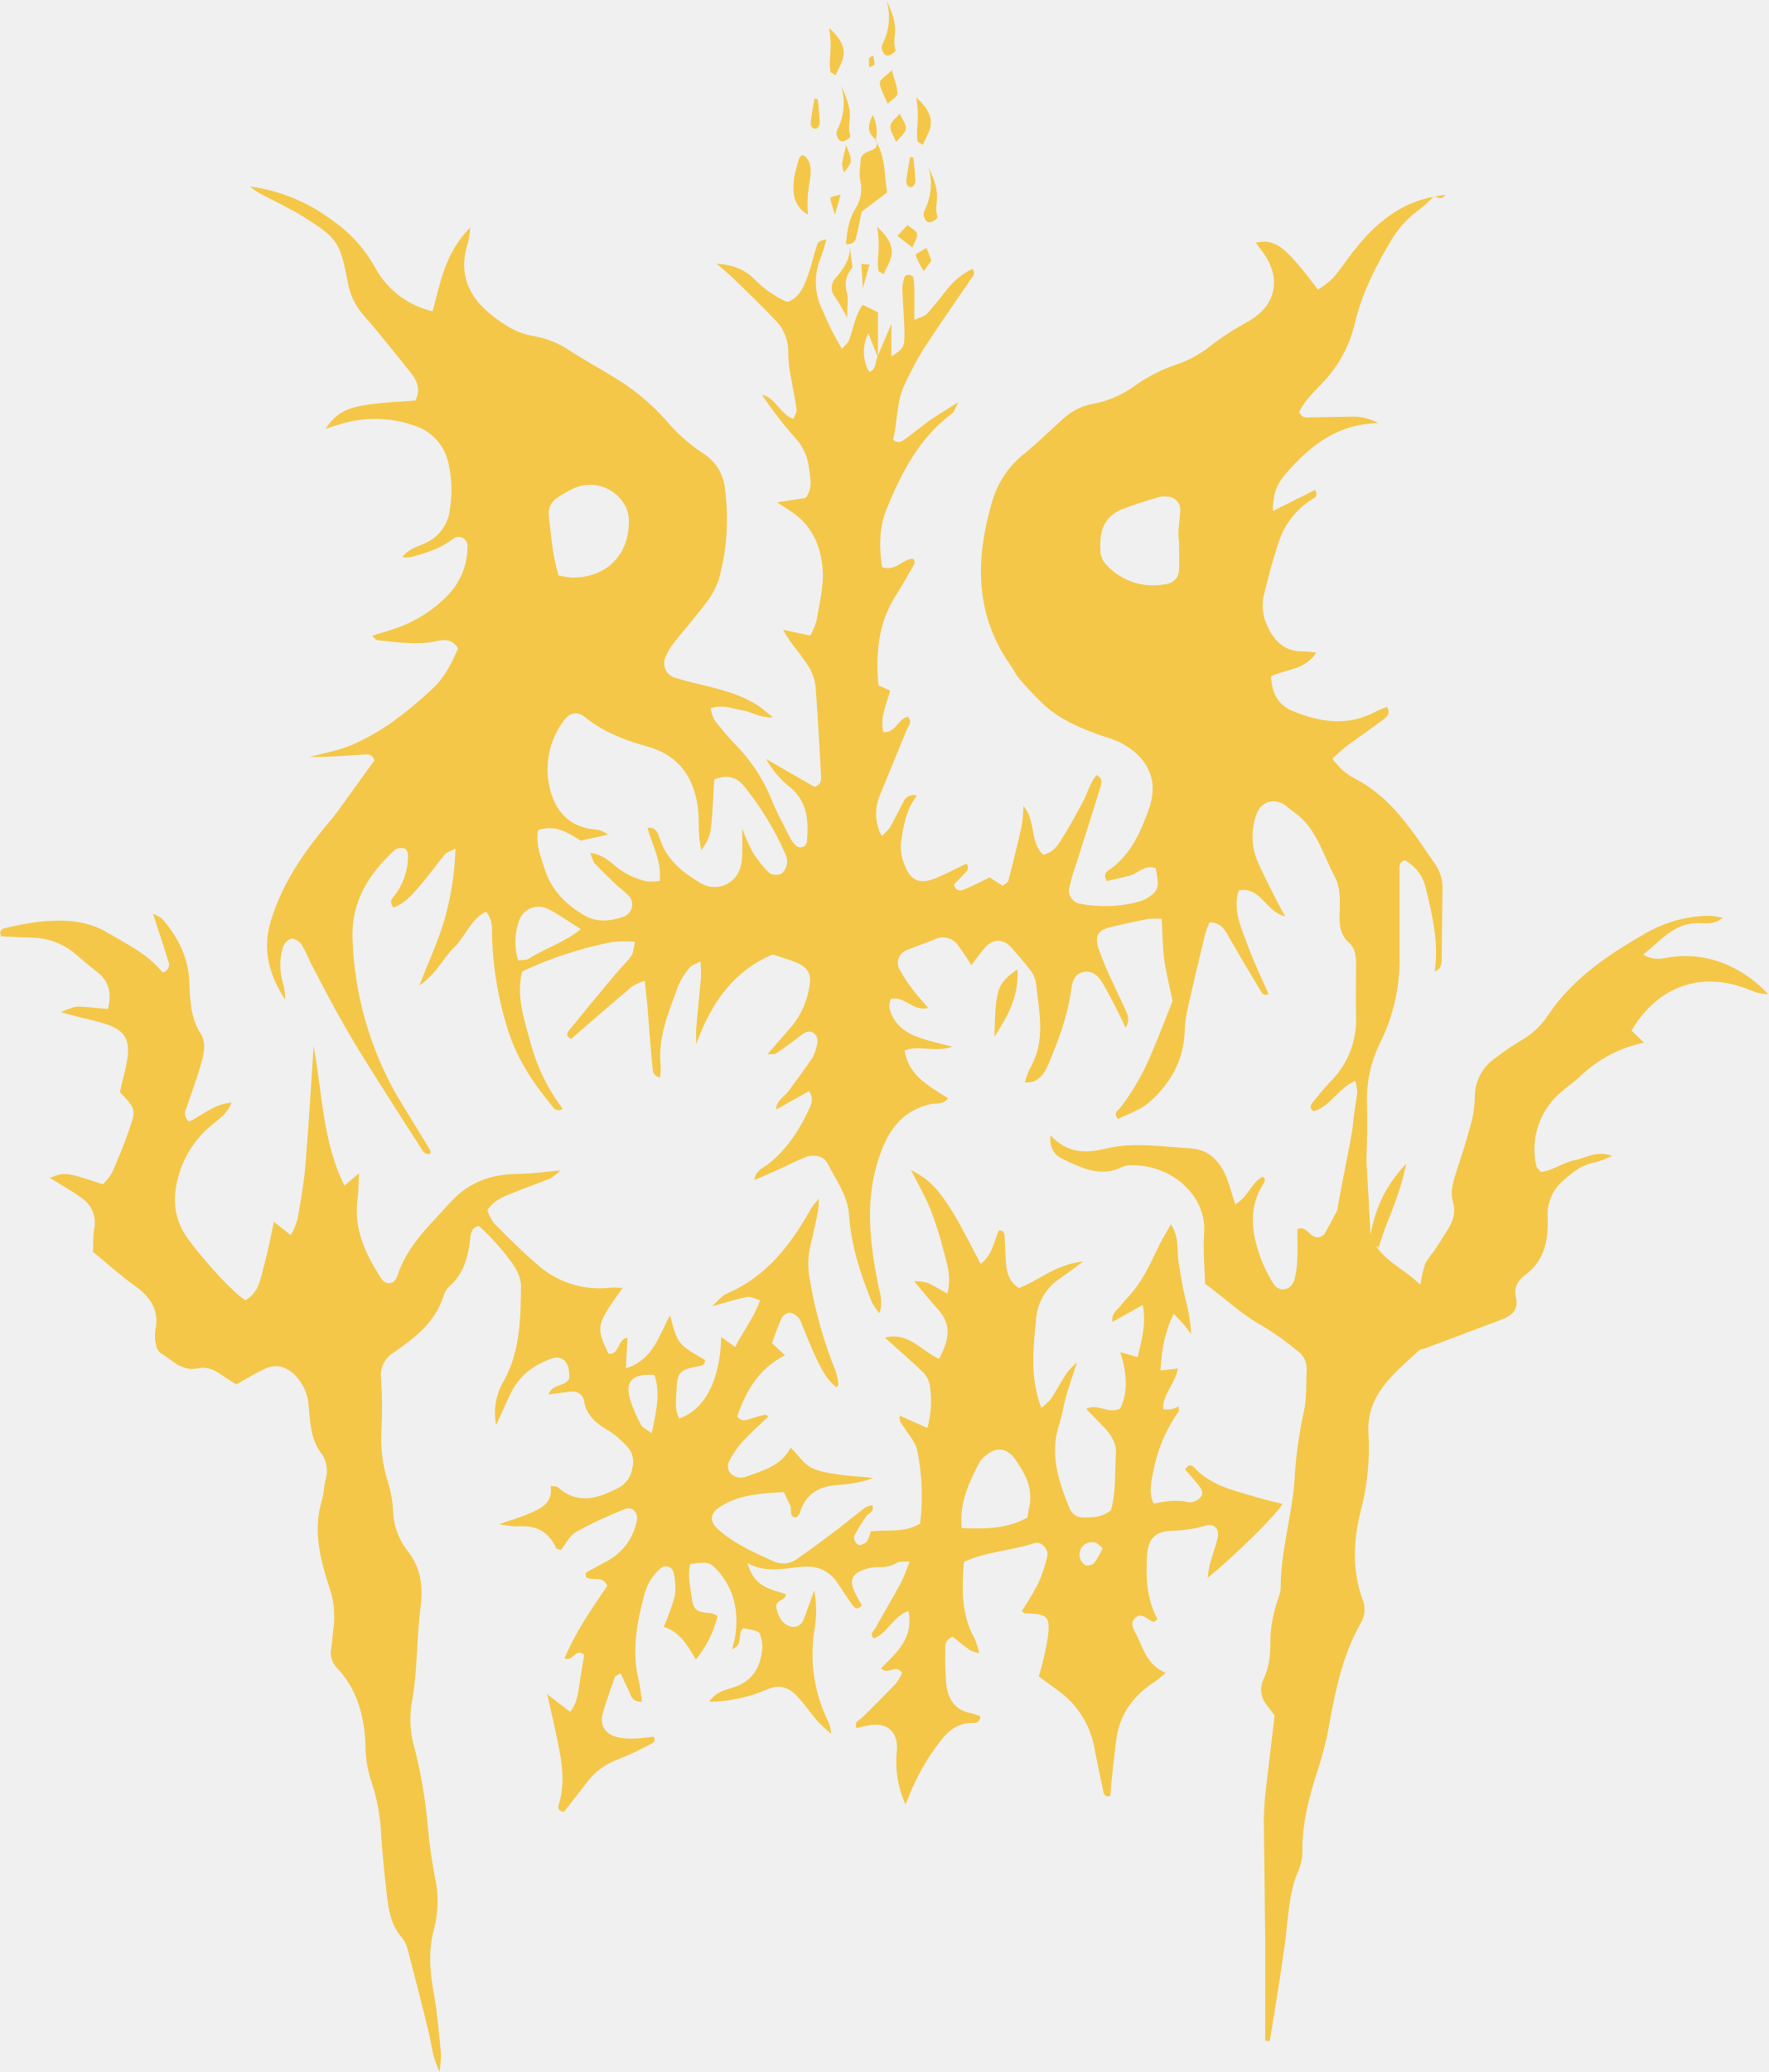
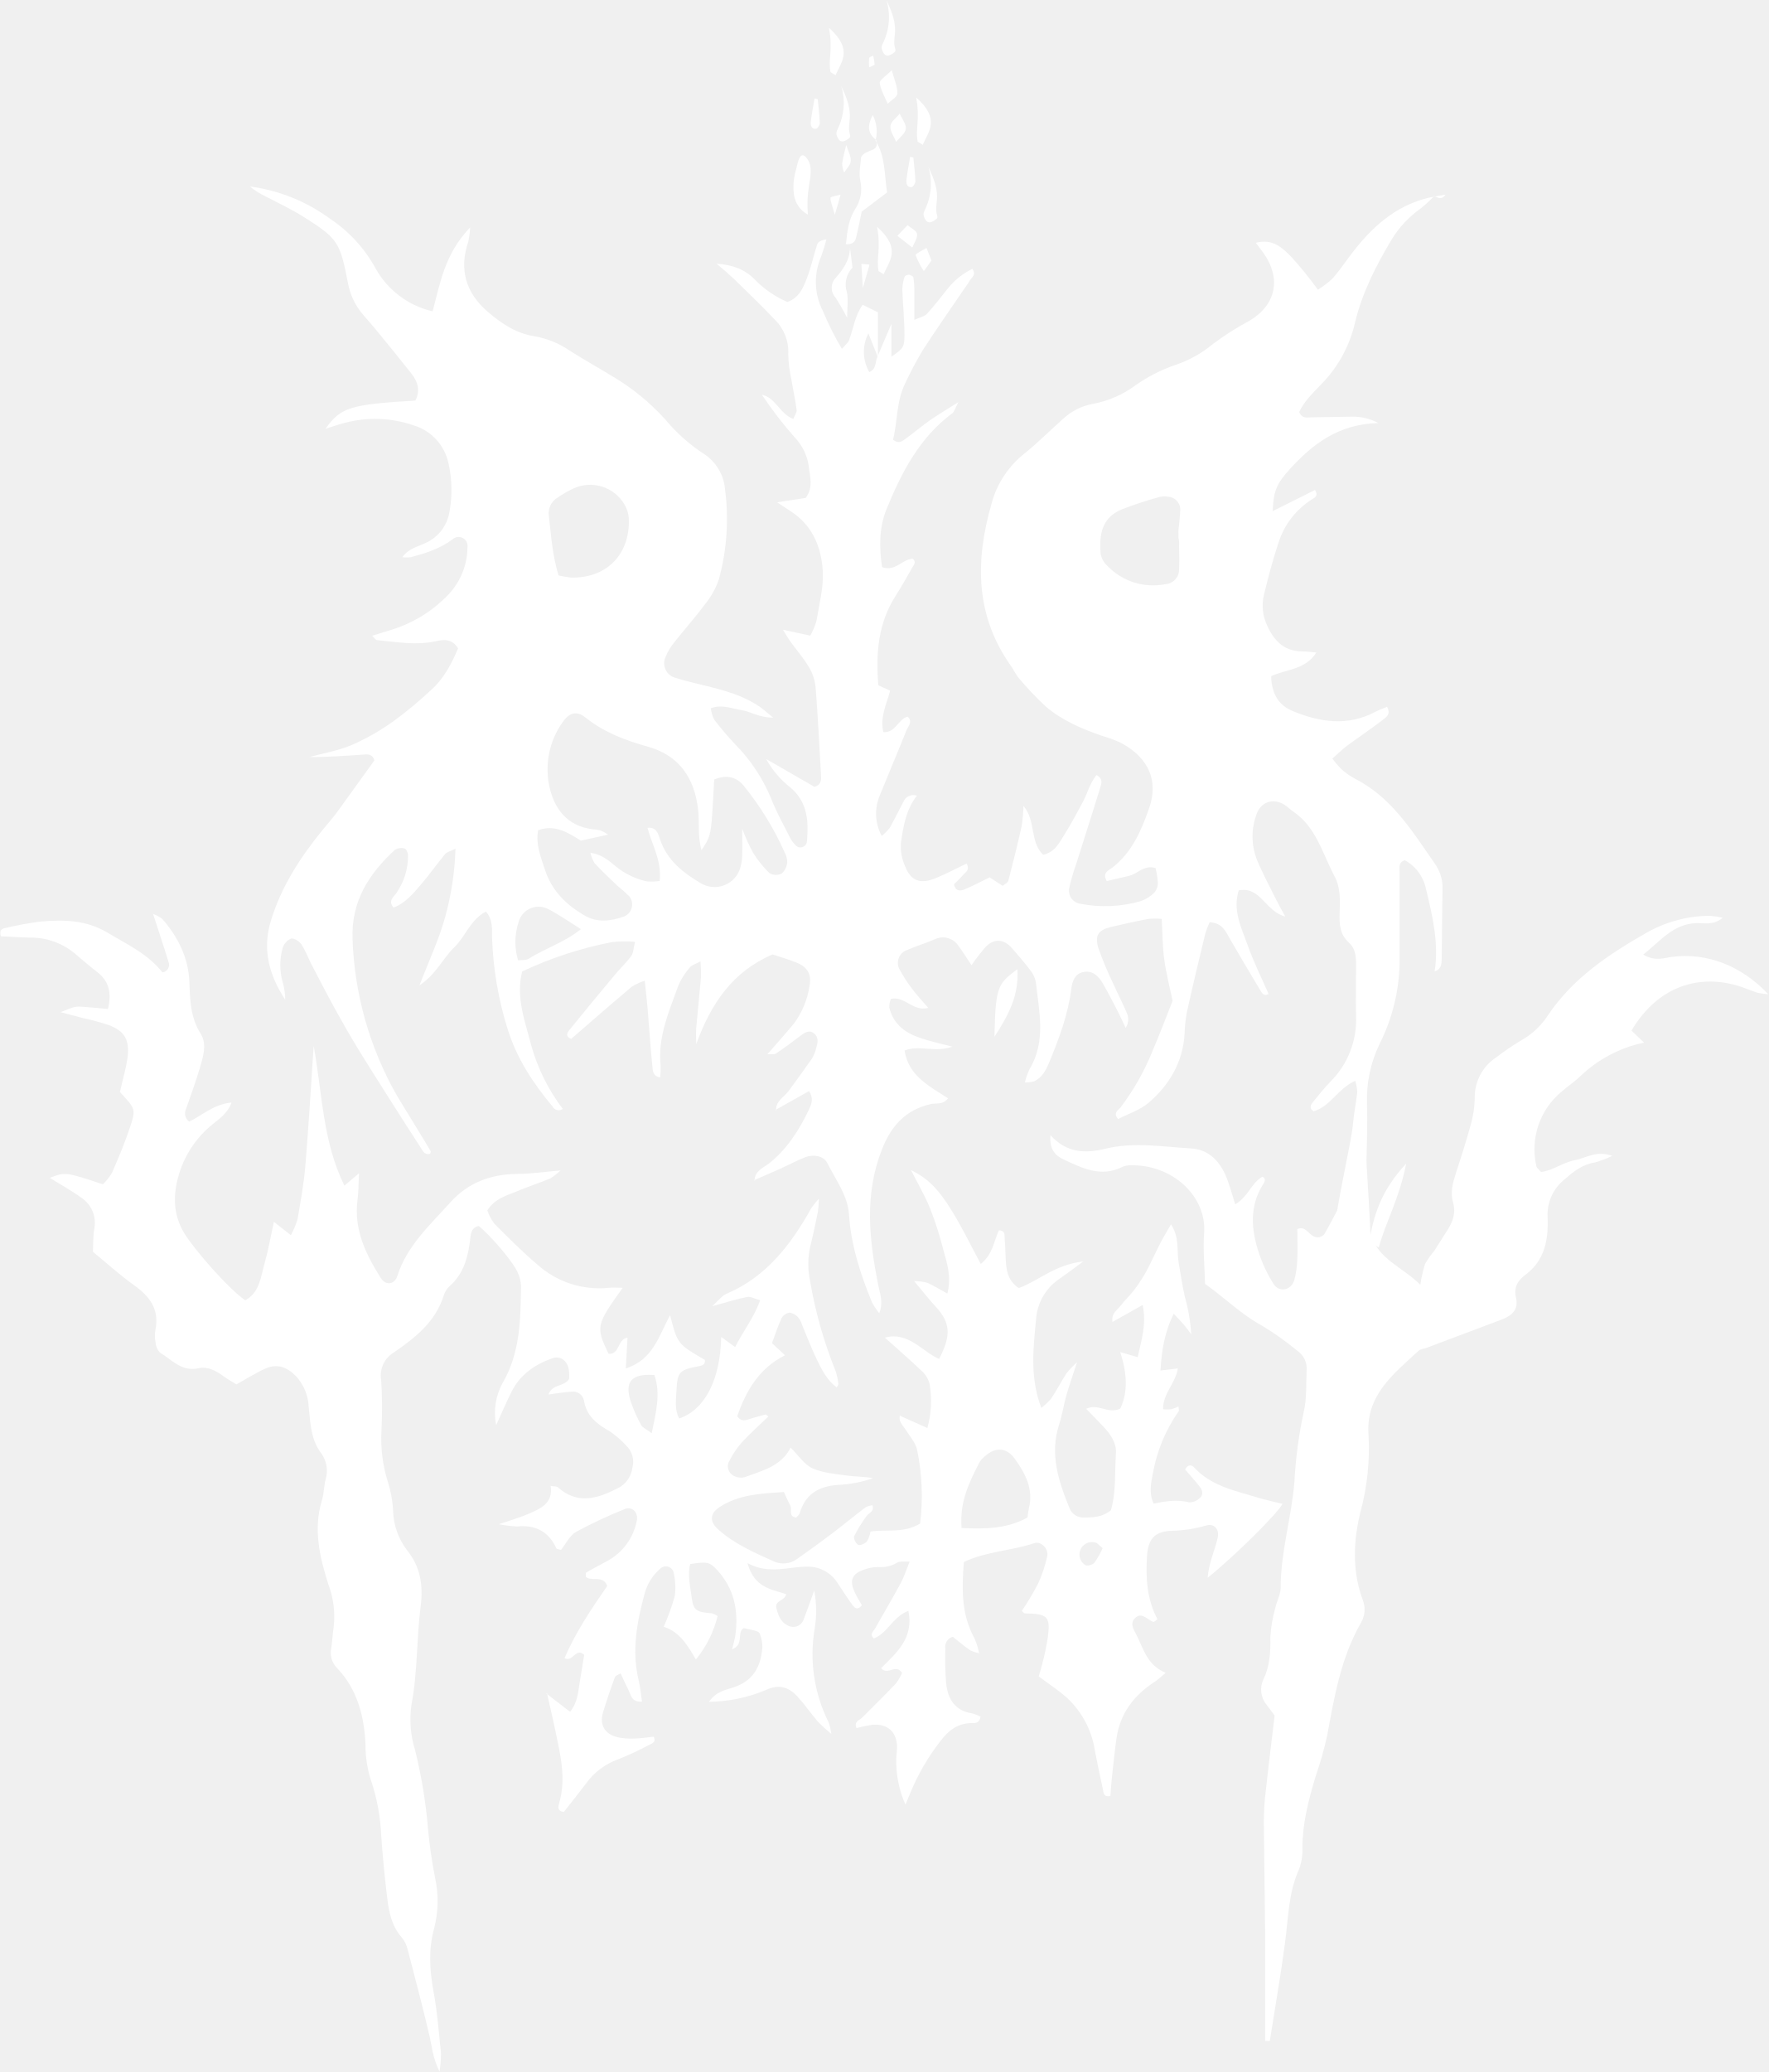
<svg xmlns="http://www.w3.org/2000/svg" id="Layer_1" data-name="Layer 1" viewBox="0 0 406.87 476.6">
  <defs>
-     <style>.cls-1{fill:#f4c748;}</style>
+     <style>.cls-1{fill:#ffffff;}</style>
  </defs>
  <path class="cls-1" d="M424.29,396.07c1-6.49-.49-12.74-2-18.95a9.72,9.72,0,0,0-4.88-6.62c-1.54.58-1.19,1.73-1.19,2.68,0,7,0,14,0,21.05a43.09,43.09,0,0,1-4.58,18.49,29.11,29.11,0,0,0-2.92,13.76c.12,4.33,0,8.67-.12,13,0,1.82,1.06,16.28.89,18.25-2.47-.16-8-1.78-8-3.34,0-3.49,3.76-19.68,4-23.16.2-2.47.72-4.9,1-7.37a10.79,10.79,0,0,0-.47-2.61c-4,1.76-5.74,5.94-9.58,7-1.13-.69-.66-1.47-.18-2.07,1.29-1.61,2.59-3.21,4-4.69a20.11,20.11,0,0,0,5.95-15.12c-.1-3.91,0-7.84,0-11.76,0-1.91-.14-3.81-1.64-5.14-2.12-1.89-2.23-4.31-2.15-6.81.09-2.9.27-5.78-1.17-8.47-2.78-5.22-4.2-11.3-9.52-14.89-.69-.46-1.26-1.08-1.95-1.52-2.6-1.66-5.52-.73-6.49,2.2a14.64,14.64,0,0,0,.07,10.33c1.33,3.23,3,6.31,4.56,9.45.52,1.05,1.1,2.06,2,3.69-4.58-1.12-5.66-7-10.71-6-1.45,4.65.64,8.63,2.06,12.62,1.35,3.82,3.18,7.47,4.81,11.21-1.19.64-1.58-.34-1.92-.89-2.36-3.87-4.65-7.78-6.92-11.7-1-1.75-1.77-3.78-4.72-3.92a18.19,18.19,0,0,0-1,2.59c-1.45,6-2.89,12-4.23,18.05a30.86,30.86,0,0,0-.53,4.91c-.36,6.59-3.48,11.85-8.31,16-2,1.69-4.66,2.51-7,3.72-1.23-1.46.05-2,.57-2.67a55.5,55.5,0,0,0,7.31-12.89c1.65-3.77,3.07-7.64,4.66-11.62-.62-3-1.46-6.22-1.91-9.47-.41-3-.4-6.09-.59-9.38a17.63,17.63,0,0,0-3.11,0c-2.83.54-5.65,1.17-8.46,1.83-3,.71-3.9,1.9-3,4.9a82,82,0,0,0,3.58,8.51c1,2.26,2.17,4.44,3.1,6.73a3.56,3.56,0,0,1-.41,3.08c-.6-1.26-1.16-2.53-1.8-3.76-1.13-2.2-2.26-4.41-3.5-6.54-1-1.69-2.42-3-4.53-2.51-1.86.43-2.45,2.09-2.66,3.79-.76,6-2.85,11.6-5.17,17.13-.73,1.76-1.62,3.38-3.43,4.21a8.22,8.22,0,0,1-2.1.25,17.37,17.37,0,0,1,1.1-3.11c3.84-6.4,2.17-13.2,1.44-19.91a6,6,0,0,0-1.27-2.78c-1.36-1.8-2.84-3.51-4.33-5.2-1.8-2-4-2.16-5.92-.23a46.58,46.58,0,0,0-3.29,4.25c-1.08-1.59-2-3.09-3-4.44a4.27,4.27,0,0,0-5.47-1.5c-2.09.89-4.27,1.54-6.35,2.45a3.12,3.12,0,0,0-1.66,4.6,32.84,32.84,0,0,0,3.05,4.64c1,1.3,2.09,2.47,3.48,4.08-3.58.91-5.34-2.78-8.6-2.08a4.86,4.86,0,0,0-.37,2c.91,3.81,3.68,5.85,7.16,7,2.11.73,4.3,1.2,7.36,2-4.09,1.43-7.56-.47-11,.88.88,5.82,5.64,8.15,10,11-1.27,1.63-2.85,1-4.11,1.35-5.7,1.37-8.95,4.93-11.11,10.42-4.07,10.37-2.93,20.66-.87,31.08.4,2,1.25,4,.27,6.58a16.08,16.08,0,0,1-1.66-2.45c-2.67-6.51-4.84-13.14-5.31-20.25-.3-4.47-3.08-8-5-11.87-.8-1.58-3.09-2.07-5-1.34s-3.74,1.73-5.62,2.58c-2.06.93-4.15,1.82-6.22,2.73l.11.15c0-2.27,2-3,3.33-4,4.13-3.31,6.87-7.56,9.1-12.23.62-1.29,1.27-2.62.1-4.42l-7.7,4.33.13.16c-.14-2.21,1.81-3.07,2.88-4.51,1.83-2.48,3.65-5,5.4-7.51a8.45,8.45,0,0,0,.92-2.28c.37-1.2.68-2.5-.45-3.44s-2.23-.19-3.25.6c-1.79,1.39-3.63,2.73-5.51,4-.4.27-1.09.12-2,.18,2.14-2.46,4.05-4.59,5.89-6.78a19.16,19.16,0,0,0,3.81-9c.51-2.66-.45-4.28-3.05-5.33-1.72-.69-3.51-1.2-5.44-1.85-9.21,3.89-14.21,11.37-17.58,20.62,0-1.24-.09-2.48,0-3.71.33-3.91.77-7.81,1.1-11.72a33.08,33.08,0,0,0-.12-3.59c-1.17.63-2,.82-2.41,1.34a16,16,0,0,0-2.66,4.15c-2.15,6-4.83,11.92-4.09,18.57a17.45,17.45,0,0,1-.12,2.62c-1.76-.27-1.7-1.68-1.8-2.66-.45-4.52-.74-9.06-1.12-13.58-.16-1.82-.38-3.62-.63-6a14.1,14.1,0,0,0-3,1.39c-4.71,4-9.35,8-13.93,12-1.41-.58-.88-1.44-.44-2q5.26-6.5,10.63-12.9c1.19-1.43,2.58-2.7,3.65-4.2.52-.73.51-1.83.86-3.23a28.08,28.08,0,0,0-5.24.05,87.3,87.3,0,0,0-20.73,6.77c-1.5,5.93.64,11.37,2.06,16.9a43.59,43.59,0,0,0,7.29,14.71,1.6,1.6,0,0,1-2.36-.55c-4.51-5.41-8.28-11.1-10.41-18.06a79.28,79.28,0,0,1-3.5-20.65c-.07-1.95.31-4.11-1.42-6.14-3.58,1.89-4.71,5.76-7.29,8.24s-4.06,6.07-8,8.76c2.26-5.88,4.54-10.69,5.92-15.75A66.41,66.41,0,0,0,199,367.85c-1.14.59-2,.76-2.4,1.27-1.85,2.22-3.52,4.59-5.39,6.79s-3.69,4.43-6.46,5.49c-1.36-1.61.06-2.44.64-3.33a14.88,14.88,0,0,0,2.69-8.72c0-.55-.4-1.44-.77-1.53a2.81,2.81,0,0,0-2.23.28c-6,5.52-10.08,11.83-9.77,20.49a78,78,0,0,0,10.18,36c.71,1.26,7.15,11.61,7.81,12.89.06.11-.09.34-.16.55-1.31.35-1.75-.8-2.22-1.53-2.83-4.32-11.37-17.76-14.07-22.16-1.94-3.16-3.78-6.39-5.57-9.64-2-3.62-3.88-7.28-5.78-10.94a31.62,31.62,0,0,0-1.91-3.87c-.52-.71-1.71-1.51-2.42-1.36a3.42,3.42,0,0,0-1.92,2.12,14.33,14.33,0,0,0,0,7.95,14.31,14.31,0,0,1,.57,4c-3.63-5.55-5.32-11.44-3.34-18,2.35-7.86,6.69-14.58,11.8-20.88,1.17-1.44,2.42-2.83,3.52-4.33,2.91-4,5.75-8,8.54-11.84-.48-1.59-1.61-1.4-2.58-1.34-4.11.27-8.22.6-12.38.56,3.29-.9,6.72-1.46,9.82-2.79a53.42,53.42,0,0,0,9.62-5.51,91.92,91.92,0,0,0,8.56-7.11c3-2.66,4.73-6.11,6.22-9.58-1.38-2.25-3.28-2.07-5.1-1.65-4.55,1-9,.19-13.54-.25-.28,0-.52-.42-1.14-1,1.78-.55,3.29-1,4.79-1.49a30.4,30.4,0,0,0,12.95-8.19,16.07,16.07,0,0,0,4.2-10.7,2.06,2.06,0,0,0-3.4-1.84c-2.89,2.21-6.21,3.21-9.59,4.14a8.45,8.45,0,0,1-2,0c1.51-2.09,3.67-2.41,5.47-3.32a9.48,9.48,0,0,0,5.38-7.14,27.75,27.75,0,0,0-.22-11.08,11.61,11.61,0,0,0-8-8.77,27.23,27.23,0,0,0-15.86-.59c-1.36.34-2.67.82-4.46,1.38,3.5-4.95,5.73-5.61,20.7-6.5,1.12-2.21.62-4.26-.88-6.16-2.3-2.91-4.64-5.8-7-8.68-1.31-1.6-2.62-3.19-4-4.73a15.34,15.34,0,0,1-3.68-7.67c-1.8-9.32-2.38-10.1-10.25-15.07-2.78-1.75-5.79-3.14-8.71-4.68a16.09,16.09,0,0,1-3.55-2.25,39.94,39.94,0,0,1,18.57,7.52,32.21,32.21,0,0,1,10.33,11.31,20.21,20.21,0,0,0,13.13,9.88c1.73-6.4,2.74-13.2,8.64-19.3a23,23,0,0,1-.44,3.29c-2.18,6.41-.53,11.82,4.5,16.13,3.13,2.68,6.56,5,10.82,5.63a20.47,20.47,0,0,1,8,3.28c3.14,2,6.38,3.81,9.56,5.74a52.5,52.5,0,0,1,12.46,10.11,39.66,39.66,0,0,0,8.73,7.82,10.74,10.74,0,0,1,5,8.19A52.52,52.52,0,0,1,259.57,306a18.86,18.86,0,0,1-3.33,5.84c-2.22,3-4.71,5.75-7,8.67a12.54,12.54,0,0,0-1.87,3.17,3.46,3.46,0,0,0,2.29,4.89c2.35.75,4.78,1.28,7.18,1.88,4.22,1.05,8.41,2.2,12.06,4.69.82.56,1.55,1.24,3.19,2.57-3.32,0-5.19-1.43-7.28-1.73s-4.36-1.39-7.07-.44a7.9,7.9,0,0,0,.79,2.65,74.06,74.06,0,0,0,4.82,5.65,38.92,38.92,0,0,1,8.19,12.28c1.18,3.07,2.81,6,4.29,8.93a7.15,7.15,0,0,0,1.41,2,1.5,1.5,0,0,0,2.62-.88c.41-4.63.19-9-3.81-12.4a21.32,21.32,0,0,1-5.57-6.54l11.12,6.4c1.81-.56,1.54-1.89,1.48-3.1-.38-6.59-.7-13.18-1.22-19.76a11.19,11.19,0,0,0-1.5-4.62c-1.25-2.12-2.9-4-4.35-6-.44-.61-.8-1.27-1.66-2.65l6.28,1.34a15.12,15.12,0,0,0,1.42-3.37c.64-3.86,1.7-7.8,1.45-11.63-.33-4.95-2.07-9.68-6.36-12.89-1.1-.82-2.28-1.53-4.15-2.77l6.58-1c1.85-2.48.95-5,.7-7.38a11.93,11.93,0,0,0-3.23-6.56,93.49,93.49,0,0,1-7.55-9.81c3.17.67,4,4.27,7.22,5.59.31-.79.85-1.48.78-2.09-.28-2.25-.79-4.47-1.15-6.71a30.53,30.53,0,0,1-.78-6.12,10.28,10.28,0,0,0-3-7.85c-3.12-3.3-6.4-6.43-9.64-9.6-1-.94-2-1.79-3.85-3.36,4,.29,6.53,1.41,8.67,3.52a23.55,23.55,0,0,0,7.63,5.3c2.89-1.05,3.81-3.65,4.72-6.12.85-2.32,1.35-4.77,2.13-7.12.2-.61.9-1,2.12-1.15a37,37,0,0,1-1.19,3.88,14.58,14.58,0,0,0,.38,12.57,67.07,67.07,0,0,0,4.38,8.72c.78-.92,1.42-1.39,1.65-2,1-2.68,1.33-5.62,3.12-8.15l3.51,1.73v10.35L294,249.32a9.33,9.33,0,0,0,.2,8.9c1.68-.62,1.32-2.32,1.87-3.51,1.11-2.6,2.21-5.2,3.23-7.58v7.54c2.69-1.85,3-2.11,3-5,0-3.5-.38-7-.49-10.5a9.59,9.59,0,0,1,.54-2.92c.07-.23.7-.44,1-.41s.92.33,1,.59a20.67,20.67,0,0,1,.23,3.05c0,2,0,4.07,0,6.73,1.3-.6,2.34-.78,2.9-1.39,1.67-1.82,3.18-3.79,4.72-5.73a16.57,16.57,0,0,1,5.72-4.61c1,1.38-.21,2-.65,2.78s-1.15,1.7-1.73,2.56c-3,4.43-6.09,8.81-9,13.33a82,82,0,0,0-4.06,7.64c-2.08,4.15-1.74,8.77-2.81,13,1.41,1.09,2.21.25,3-.31,1.84-1.33,3.57-2.81,5.42-4.11s3.7-2.38,6.63-4.24c-.86,1.64-1,2.25-1.36,2.53-7.63,5.63-11.77,13.72-15.21,22.16-1.7,4.19-1.68,8.8-1,13.27,3,1.11,4.63-1.8,7.05-1.95.93.78.22,1.48-.16,2.15-1.22,2.14-2.43,4.29-3.75,6.37-4,6.23-4.62,13.11-4,20.61L299,331.5c-.76,3-2.4,6.06-1.55,9.55,2.86.17,3.38-3,5.58-3.57,1.27,1.15.1,2.23-.28,3.18-2,5-4.09,9.91-6.1,14.88a10.74,10.74,0,0,0,.42,9.38,11.27,11.27,0,0,0,1.85-1.86c1.11-2,2.1-4,3.14-6a2.5,2.5,0,0,1,3.07-1.42l.08-.05c-2.54,3.21-3.19,7.13-3.73,11a11.12,11.12,0,0,0,1,5.38c1.32,3.32,3.48,4.11,7,2.67,2.42-1,4.75-2.23,7.11-3.36.88,1.53-.3,2-.9,2.72s-1.4,1.44-2,2.07c.44,1.75,1.59,1.5,2.49,1.12,1.88-.78,3.68-1.75,5.71-2.74l3,1.94c.46-.38,1.19-.69,1.31-1.15,1.09-4.17,2.12-8.35,3.06-12.56a39.2,39.2,0,0,0,.43-4.65c2.93,3.45,1.36,8.14,4.51,11.22,2.77-.56,3.82-2.93,5.09-4.94,1.43-2.26,2.65-4.66,3.95-7,1.15-2.09,1.69-4.53,3.25-6.4,1.55.83,1.14,1.95.88,2.81-1.81,5.92-3.72,11.8-5.57,17.7a46.27,46.27,0,0,0-1.56,5.33,3.05,3.05,0,0,0,2.4,3.75,29.69,29.69,0,0,0,14.08-.6,8.38,8.38,0,0,0,3.08-1.94,3.4,3.4,0,0,0,.8-2.27,19.75,19.75,0,0,0-.52-3.38c-2.65-.79-4.08,1.28-6,1.76-1.76.44-3.54.83-5.24,1.23-1.14-2,.57-2.51,1.31-3.1,4.46-3.49,6.58-8.37,8.38-13.47,2.7-7.6-1.24-12.57-6.67-15.34a31.17,31.17,0,0,0-4.06-1.48c-4.7-1.63-9.3-3.56-13.09-6.85a75.91,75.91,0,0,1-6.33-6.71,24.65,24.65,0,0,1-1.28-2.11c-8.5-11.71-8.61-24.36-4.77-37.73A21.88,21.88,0,0,1,330,276.89c3-2.45,5.82-5.24,8.74-7.85a13.74,13.74,0,0,1,7.1-3.54,23.59,23.59,0,0,0,9.57-4.2,36.5,36.5,0,0,1,9.33-4.75,26.73,26.73,0,0,0,8.57-4.81,65.27,65.27,0,0,1,8.33-5.3c6.16-3.62,7.45-9.74,3.23-15.65-.46-.64-1-1.27-1.72-2.3,4-1.05,6.23,1.28,8.28,3.36a91.47,91.47,0,0,1,6,7.42,20.93,20.93,0,0,0,3.4-2.6c1.75-2,3.23-4.27,4.89-6.38,4.83-6.16,10.56-11,18.56-12.45l-.11-.1a31.9,31.9,0,0,1-3.09,2.85,24.06,24.06,0,0,0-6.71,7.18c-3.59,6-6.78,12.24-8.42,19.14a29.58,29.58,0,0,1-7.17,13.5c-2.06,2.22-4.4,4.27-5.65,7,.63,1.55,1.74,1.25,2.73,1.23,3.09-.05,6.18-.12,9.27-.16a12.37,12.37,0,0,1,6.21,1.47c-9.2.23-15.12,4.84-20.37,10.59-3.1,3.4-3.76,5.09-3.94,9.67l9.74-4.87c.85,1.44-.12,1.79-.69,2.15a18.32,18.32,0,0,0-7.76,10.1c-1.3,3.9-2.34,7.89-3.32,11.89a10.71,10.71,0,0,0,.84,7.23c1.6,3.46,3.93,5.75,8,5.77,1,0,2,.15,3.23.25-2.52,4-6.89,3.82-10.4,5.44.1,3.76,1.5,6.58,4.9,8,6.29,2.61,12.65,3.58,19,.24.87-.46,1.82-.79,2.77-1.19,1,1.79-.36,2.52-1.16,3.14-2.59,2-5.36,3.82-8,5.78-1.12.83-2.1,1.84-3.44,3a23,23,0,0,0,2.08,2.41,15.13,15.13,0,0,0,3,2.13c8.52,4.29,13.29,12.1,18.45,19.53a9.54,9.54,0,0,1,1.84,5.79c-.12,5.35-.11,10.72-.2,16.07,0,1.23-.08,2.53-1.62,3Zm-181.12-33c2-.27,2.44,1.26,2.88,2.59,1.6,4.87,5.35,7.76,9.48,10.19a6.16,6.16,0,0,0,9-3.6,11.45,11.45,0,0,0,.44-3c.07-1.67,0-3.34,0-6a45,45,0,0,0,2.45,5.47,25.17,25.17,0,0,0,3.82,4.76,3,3,0,0,0,2.78.11,3.81,3.81,0,0,0,1.3-2.51,4.54,4.54,0,0,0-.58-2.37,69,69,0,0,0-9.36-15.26c-1.67-2.1-4-2.71-6.86-1.5-.16,2.78-.26,5.43-.46,8.07-.36,4.75-.54,5.3-2.47,8.2-.88-3.28-.44-6.36-.77-9.35-.82-7.26-4.35-12.47-11.55-14.48-5.24-1.46-10.15-3.31-14.44-6.77-2-1.59-3.76-1-5.22,1.2a18.68,18.68,0,0,0-3,14.77c1.16,5.16,4.08,9,9.83,9.78a14.27,14.27,0,0,1,1.84.25,11.53,11.53,0,0,1,1.85,1L227.83,366c-3-1.89-6-3.78-9.82-2.4-.6,3.39.67,6.29,1.6,9.16,1.53,4.74,4.9,8.06,9.14,10.49,2.91,1.68,6,1.26,9,.22a3,3,0,0,0,1.26-4.64,32.57,32.57,0,0,0-2.76-2.45c-1.79-1.7-3.57-3.4-5.26-5.19a8.53,8.53,0,0,1-.95-2.41c2.73.45,4.27,1.84,5.81,3.12a17.06,17.06,0,0,0,7.18,3.48,11.93,11.93,0,0,0,2.95-.1c.51-4.73-1.81-8.35-2.81-12.27ZM222.71,305a25.39,25.39,0,0,0,2.84.49c8.11.22,13.58-5.23,13.33-13.35a7.17,7.17,0,0,0-1-3.46,9.15,9.15,0,0,0-11.7-3.7,25.3,25.3,0,0,0-3.7,2.13,4.16,4.16,0,0,0-2,4.19C221,295.69,221.25,300.2,222.71,305Zm142.63-8.6c0-.11,0-.22,0-.33a12.4,12.4,0,0,1,.1-2.36c.12-1.16.24-2.32.31-3.48a3,3,0,0,0-2.87-3.34,4.73,4.73,0,0,0-1.84.05,88.32,88.32,0,0,0-8.78,2.88c-4.48,1.89-5.22,5.63-4.81,10.31a5,5,0,0,0,1.48,2.61A14.56,14.56,0,0,0,362.4,307a3.32,3.32,0,0,0,3.08-3.3c.08-1.77.06-3.55,0-5.32a11.45,11.45,0,0,0,0-1.31C365.47,296.84,365.4,296.6,365.34,296.35ZM213.41,393.54c.88-.11,1.81,0,2.4-.34,3.72-2.42,8.13-3.68,12.05-6.84-2.79-1.73-5.1-3.4-7.63-4.67a4.77,4.77,0,0,0-6.75,3.18A14.46,14.46,0,0,0,213.41,393.54Z" transform="translate(-94.2 -172.64)" />
  <path class="cls-1" d="M219.94,562.21l5.43,4.18c1.68-2.08,1.83-4.33,2.17-6.51l1.07-6.6c-2-1.77-2.5,1.73-4.52.79,2.53-6,6.21-11.38,9.83-16.63-1-2.6-3.55-.93-4.93-2.09,0-.35-.08-.91.09-1,1.59-.93,3.24-1.77,4.86-2.66a13.4,13.4,0,0,0,6.76-9.17c.46-1.92-1-3.49-2.8-2.75A108.09,108.09,0,0,0,226.74,525c-1.47.84-2.33,2.74-3.47,4.16-.37-.13-1-.16-1.08-.41-1.79-3.89-4.81-5.4-9-5a26,26,0,0,1-4.19-.51c3-1,4.91-1.59,6.71-2.35,2.86-1.22,5.8-2.47,5.18-6.46.86.13,1.37.06,1.61.27,4.52,4.07,9.12,2.68,13.77.3a6.13,6.13,0,0,0,3.44-4.79,5.15,5.15,0,0,0-1.45-5.08,21.47,21.47,0,0,0-3.73-3.24c-3-1.69-5.45-3.54-6-7.25a2.55,2.55,0,0,0-2.87-1.88c-1.59.09-3.18.37-5.29.64,1-2.53,3.56-1.67,4.78-3.59a9.55,9.55,0,0,0-.16-2.56c-.55-1.91-2.06-2.77-3.77-2.16-4,1.43-7.36,3.75-9.32,7.67-1.19,2.37-2.23,4.82-3.54,7.68a14.21,14.21,0,0,1,1.55-9.8c4-6.93,4.07-14.59,4.17-22.24a7.83,7.83,0,0,0-.74-3c-1-2.43-6.17-8.49-9-10.76-1.87.4-1.86,2.11-2,3.41-.51,4-1.55,7.66-4.71,10.45a4.78,4.78,0,0,0-1.32,2.07c-1.88,6.12-6.58,9.78-11.52,13.18a6.14,6.14,0,0,0-2.9,6.26,95.78,95.78,0,0,1,.07,11.74,33.1,33.1,0,0,0,1.44,11.61,26.67,26.67,0,0,1,1.24,6.64,15.6,15.6,0,0,0,3.2,9.2c3.1,3.82,3.75,8.11,3.16,12.82-1,7.56-.68,15.22-2.13,22.73a23.48,23.48,0,0,0,.83,10.43,115.81,115.81,0,0,1,3,18.32c.35,3.69.88,7.38,1.59,11a25,25,0,0,1-.19,11.66c-1.35,4.91-1.05,9.75-.13,14.71.87,4.66,1.2,9.41,1.7,14.13a31.17,31.17,0,0,1-.34,4.17c-1.67-3.49-1.77-5.94-2.32-8.29-1.55-6.62-3.29-13.19-5-19.77a6.86,6.86,0,0,0-1.33-2.77c-2.35-2.62-3-5.87-3.39-9.15q-.87-7.07-1.37-14.17a46.09,46.09,0,0,0-2.51-13.32,26.57,26.57,0,0,1-1.12-7.9c-.32-6.59-1.92-12.65-6.6-17.54a5,5,0,0,1-1.27-4.54c.24-1.63.32-3.29.56-4.92a20.83,20.83,0,0,0-1.2-9.63c-2-6.26-3.56-12.75-1.51-19.44.48-1.56.44-3.28.87-4.87a6.91,6.91,0,0,0-1.3-6.31c-2.31-3.29-2.27-7.39-2.7-11.25-.38-3.57-3-7.41-6.27-8.29a5.65,5.65,0,0,0-3.52.39c-2.25,1-4.34,2.34-6.75,3.68-1-.63-2.07-1.2-3-1.9-1.72-1.26-3.64-2.29-5.74-1.82-3.87.87-6.09-1.95-8.83-3.58a3.38,3.38,0,0,1-1-2.14,8.15,8.15,0,0,1-.08-3.07c1-4.78-1.33-7.78-5-10.38-3.18-2.27-6.08-4.92-9.37-7.61.1-1.8,0-3.65.33-5.44a6.87,6.87,0,0,0-3-7c-2.3-1.68-4.83-3.06-7.26-4.57,3.6-1.37,3.6-1.37,12.23,1.48a12.51,12.51,0,0,0,2.1-2.67c1.49-3.4,2.93-6.84,4.1-10.35,1.43-4.29,1.3-4.33-2.29-8.2.24-1,.53-2.2.8-3.38a40.73,40.73,0,0,0,1-4.83c.37-3.92-.75-5.81-4.38-7.2a56.9,56.9,0,0,0-6-1.62c-1.55-.42-3.11-.82-5.07-1.34,3.26-1.32,3.32-1.37,5.26-1.23s3.6.31,5.64.5c.86-3.56.34-6.31-2.46-8.49-1.79-1.39-3.52-2.86-5.24-4.34a15.71,15.71,0,0,0-10.3-3.59c-2.25-.05-4.5-.21-6.63-.31-.43-1.39.21-1.75,1.07-1.91a79.45,79.45,0,0,1,7.9-1.46c5.32-.48,10.55-.42,15.43,2.47,4.58,2.72,9.47,5,12.76,9.21a1.78,1.78,0,0,0,1.36-2.54c-1.06-3.48-2.22-6.93-3.51-10.91a8.24,8.24,0,0,1,2.12,1.15c3.61,4.15,6,8.87,6.23,14.47.15,4.15.23,8.17,2.59,11.92,1.52,2.4.58,5.27-.16,7.84-.92,3.17-2.11,6.26-3.16,9.39a2.36,2.36,0,0,0,.68,3c3-1.4,5.6-4,9.76-4.38-1,2.63-2.91,3.76-4.52,5.12a23.39,23.39,0,0,0-7.68,11.71c-1.27,4.51-1.28,8.87,1.27,13.14,2.12,3.56,10.07,12.76,14.08,15.51,3.31-1.8,3.55-5.32,4.42-8.4s1.44-6.33,2.17-9.65l3.9,3.08a19.32,19.32,0,0,0,1.54-3.67c.7-4.06,1.45-8.14,1.79-12.24.76-9.05,1.28-18.11,1.92-27.63,2,11,2.06,22,7.07,32.14l3.36-2.84c-.13,2.5-.1,4.32-.34,6.11-.89,6.81,1.9,12.51,5.37,18,1.11,1.74,3.13,1.53,3.78-.47,2.25-7,7.5-11.72,12.18-16.92,4.15-4.62,9.35-6.51,15.44-6.58,3.06,0,6.12-.47,9.94-.79a14,14,0,0,1-2.4,1.85c-2.67,1.1-5.41,2-8.09,3.12-2.28.92-4.71,1.64-6.35,4.2a10.92,10.92,0,0,0,1.55,3c3.2,3.22,6.41,6.45,9.86,9.39a21.34,21.34,0,0,0,16.59,5.43c1-.1,1.91,0,3.14,0-6.15,8.62-6.21,8.94-3.26,15.17,2.67.23,2-3.39,4.37-3.7-.12,2.2-.24,4.37-.39,7.07,6.32-2,7.58-7.52,10.19-12.24,1.7,6.62,1.7,6.62,8,10.29.13,1.09-.56,1.29-1.44,1.45-4.36.82-4.88,1.29-5.08,5.4-.1,2.2-.52,4.5.6,6.62,5.94-2,9.47-8.94,9.68-18.75l3.21,2.32c1.8-3.67,4.28-6.64,5.74-10.77-1.22-.33-2.17-.91-3-.75-2.37.46-4.69,1.21-8,2.12,1.17-1.16,1.65-1.67,2.17-2.13a3.92,3.92,0,0,1,1-.68c9.27-3.92,14.95-11.37,19.65-19.82a21,21,0,0,1,1.7-2.1,30.26,30.26,0,0,1-.22,3c-.55,2.63-1.08,5.26-1.74,7.86a18.42,18.42,0,0,0-.08,8,100.33,100.33,0,0,0,5.9,20.82,14.33,14.33,0,0,1,.63,3c0,.16-.19.36-.4.74-2.23-1.69-3.42-4.08-4.56-6.43-1.26-2.59-2.28-5.3-3.41-8a4.7,4.7,0,0,0-.83-1.64,3.5,3.5,0,0,0-2-1.15,2.56,2.56,0,0,0-1.86,1.26c-.87,1.83-1.48,3.79-2.22,5.77l3,2.79c-6,3-9,8.22-11,14.06,1,1.31,1.95.89,2.93.57,1.18-.38,2.38-.7,3.57-1,.13,0,.33.21.67.45-2.08,2-4.22,3.92-6.15,6a20.75,20.75,0,0,0-2.76,4.08,2.48,2.48,0,0,0,.58,3.35,3.58,3.58,0,0,0,2.81.55c4-1.49,8.41-2.45,10.64-6.82,1.84,1.82,3.12,3.89,5,4.74,2.36,1.08,5.16,1.3,7.8,1.67,2,.28,4.1.24,6.19.61a28.14,28.14,0,0,1-8.14,1.56c-4.36.31-7.48,2.09-8.75,6.5-.11.36-.5.63-.81,1-1.89-.18-.89-1.87-1.38-2.77s-.86-1.82-1.46-3.1c-5.16.35-10.28.53-14.79,3.46-2.25,1.47-2.34,3.34-.38,5.1,3.74,3.37,8.31,5.35,12.82,7.39a5.31,5.31,0,0,0,5.34-.52c2.7-1.88,5.36-3.83,8-5.82s5.17-4.09,7.79-6.09a4.77,4.77,0,0,1,1.59-.47c.51,1.54-.87,1.74-1.37,2.49a36.61,36.61,0,0,0-2.86,4.66,2.23,2.23,0,0,0,.94,1.94c.44.22,1.53-.25,2-.74a6.66,6.66,0,0,0,.85-2.3c3.72-.6,7.6.49,11.41-1.85a51.73,51.73,0,0,0-.68-16.89c-.35-1.72-1.74-3.24-2.72-4.81-.64-1-1.7-1.86-1.19-3.29l-.13.16,6.39,2.86a23,23,0,0,0,.52-10.09,5.91,5.91,0,0,0-1.88-3.08c-2.65-2.55-5.44-4.95-8.41-7.61,5.38-1.48,8.49,3.14,12.46,4.9,2.87-5.49,2.6-8.34-.74-12-1.51-1.64-2.91-3.4-5-5.92a13.89,13.89,0,0,1,3.06.39c1.42.66,2.77,1.48,4.59,2.48,1-3.85-.09-7-.91-10a79.53,79.53,0,0,0-3-9.43c-1.2-3-2.85-5.8-4.48-9,3.85,1.95,6.21,4.16,9.52,9.56,2.34,3.81,4.29,7.85,6.55,12.06,2.76-2.15,3-5.19,4.17-7.72,1.56,0,1.28,1.22,1.35,2.09.16,1.85.14,3.71.3,5.56.18,2.08.65,4.07,2.94,5.63,4.49-1.66,8.4-5.44,14.83-6.13-2.35,1.73-3.75,2.79-5.19,3.8a12.21,12.21,0,0,0-5.64,9.16c-.63,6.76-1.55,13.55,1.18,20.72a15.08,15.08,0,0,0,2.27-2.14c1.25-1.9,2.31-3.91,3.53-5.83A21.23,21.23,0,0,1,342,486c-1.12,3.46-1.87,5.55-2.47,7.68s-.94,4.45-1.64,6.61c-2.22,6.8-.16,13,2.37,19.22a3.38,3.38,0,0,0,3.41,2.18c2.07,0,4.14-.06,6.13-1.65,1.21-4.17.87-8.74,1.16-13.21.15-2.26-1.26-4.33-2.85-6-1.23-1.33-2.53-2.6-4-4.13,2.75-1.36,5,1.3,7.84-.05,1.89-3.93,1.5-8.31,0-13l4,1.16c.87-3.91,2.08-7.5,1.16-12l-6.95,3.9c-.32-2.08,1.2-2.79,1.95-3.82s1.95-2.14,2.84-3.27a34.74,34.74,0,0,0,2.44-3.58c.75-1.24,1.37-2.54,2-3.83s1.25-2.61,1.92-3.89,1.39-2.43,2.31-4.05c2,3,1.3,6,1.76,8.77s.85,5.3,1.44,7.91a40.8,40.8,0,0,1,1.46,8.58c-.57-.73-1.1-1.48-1.7-2.19s-1.31-1.43-2.32-2.51c-2.18,4.38-2.77,8.5-3.06,13.06l4-.48c-.52,3.43-3.49,5.8-3.39,9.39a10.43,10.43,0,0,0,1.88,0,9.72,9.72,0,0,0,1.67-.65c0,.48.2.94,0,1.16a35.38,35.38,0,0,0-5.89,14.19c-.42,2.19-1,4.45.16,7,2.68-.55,5.41-1,8.21-.29a3.45,3.45,0,0,0,2.6-1.19c.83-.89.18-2-.48-2.76-1-1.26-2.1-2.46-3.08-3.6.71-1.38,1.62-1,2.09-.46,4,4.36,9.61,5.36,14.91,7,1.76.52,3.56.9,5.4,1.36-1.27,2.39-11.17,12.15-17.22,17,.25-3.42,1.63-6.21,2.3-9.16.45-2-.78-3.43-2.69-2.85a30.8,30.8,0,0,1-7.87,1.2c-3.94.16-5.45,1.83-5.7,5.91-.31,5,0,9.92,2.41,14.42-.4.28-.75.69-.94.63-1.43-.48-2.72-2.51-4.33-.76-1.17,1.28-.07,2.71.57,4,1.54,3.12,2.38,6.72,6.6,8.47-1.18,1-1.85,1.62-2.62,2.12-4.72,3.09-7.89,7.23-8.7,12.92-.43,3.06-.74,6.14-1.08,9.22-.15,1.39-.22,2.78-.33,4.09-1.63.27-1.56-.79-1.71-1.5-.67-3-1.28-6.06-1.88-9.1a20.89,20.89,0,0,0-6.24-11.86c-1.92-1.75-4.14-3.17-6.66-5.07.19-.66.56-1.79.83-2.94a57.74,57.74,0,0,0,1.27-6.06c.6-4.8,0-5.4-5.3-5.49-.16,0-.31-.25-.68-.57A70,70,0,0,0,333,537a30.5,30.5,0,0,0,2.15-6.4c.37-1.7-1.44-3.56-3-3-5.24,1.77-11,1.87-16.18,4.33-.48,6.22-.62,12.11,2.48,17.63a17,17,0,0,1,1.05,3.46l.14-.1a7.74,7.74,0,0,1-2.17-.66c-1.48-1-2.84-2.19-4.05-3.13a2.4,2.4,0,0,0-1.71,2.74,69.34,69.34,0,0,0,.19,8c.37,3.57,2,6.26,5.95,6.88a9.3,9.3,0,0,1,1.95.76c-.23,1.53-1.21,1.47-1.94,1.46-3.23,0-5.39,1.65-7.23,4.09a50.44,50.44,0,0,0-7.1,12.27c-.28.71-.58,1.42-1,2.41a24.5,24.5,0,0,1-2.12-10.42c0-1,.22-2.06.18-3.08-.15-3.37-2.29-5.19-5.75-4.86a30.89,30.89,0,0,0-3.58.76c-.61-1.59.68-1.78,1.29-2.4,2.61-2.62,5.26-5.21,7.81-7.89a11.61,11.61,0,0,0,1.38-2.41c-1.44-2.24-3.26.7-4.81-1.08,3.45-3.5,7.59-6.85,6.27-13.19-3.61,1.38-4.76,5.09-7.92,6.34-1.19-1,0-1.73.36-2.43,1.89-3.43,3.92-6.8,5.78-10.24.76-1.4,1.24-2.95,2.07-5-1.33.06-2.17-.12-2.77.18a7.18,7.18,0,0,1-4.06,1.08,9.59,9.59,0,0,0-4.16.78c-2.37.93-2.83,2.53-1.65,5,.51,1.07,1.13,2.1,1.65,3-1.08,1.34-1.75.49-2.17-.07-1.23-1.65-2.31-3.41-3.47-5.12A8,8,0,0,0,280.1,533c-4.44-.07-8.8,1.92-13.91-.8,1.57,5.7,5.53,6,8.87,7.12-.22,1.62-2.7,1.35-2.22,3.26s1.17,3.52,3.2,4.19a2.5,2.5,0,0,0,3-1.45c.74-1.89,1.4-3.81,2.5-6.84a25.51,25.51,0,0,1,.12,8.69,34.89,34.89,0,0,0,3.21,21.67,13.87,13.87,0,0,1,.6,2.64,39.44,39.44,0,0,1-3.07-2.8c-1.6-1.88-3-3.92-4.68-5.76-2-2.21-4.26-2.94-7.2-1.59a34.87,34.87,0,0,1-13.19,2.76c1.63-2.36,3.73-2.71,5.52-3.28,4.64-1.47,6.45-4.84,6.76-9.32a8.32,8.32,0,0,0-.57-3c-.2-.62-.82-.74-3.76-1.35-1.63,1.08.19,3.77-2.64,4.87.33-1.38.63-2.31.76-3.26.76-5.57-.26-10.68-4.17-14.94-1.78-1.93-2.36-2-6.25-1.4-.6,2.6.05,5.24.39,7.84.36,2.81,1.14,3.23,4.62,3.48a5.27,5.27,0,0,1,1.32.63,25.21,25.21,0,0,1-5,10c-1.88-3.23-3.73-6.39-7.4-7.53a50.41,50.41,0,0,0,2.56-7.13,15.29,15.29,0,0,0-.31-5.45,1.83,1.83,0,0,0-3-.83,11.57,11.57,0,0,0-3.61,5.65c-1.8,6.63-3.07,13.28-1.39,20.15.37,1.54.49,3.13.75,4.84-2.44.14-2.54-1.56-3.13-2.73s-1.19-2.5-1.79-3.79c-.64.39-1.18.53-1.29.82-1,2.71-1.94,5.42-2.76,8.19s.35,4.92,3.18,5.64a14.2,14.2,0,0,0,3.68.36c1.62,0,3.23-.29,4.81-.44.59,1.2-.25,1.5-.93,1.83a76.08,76.08,0,0,1-7.28,3.39,15.34,15.34,0,0,0-7.3,5.47c-1.72,2.27-3.5,4.49-5.17,6.62-1.6-.2-1.29-1.27-1.11-1.88,1.74-5.82.27-11.45-.9-17.09-.58-2.83-1.27-5.63-1.9-8.46Zm95.5-38.1c5.67.3,10.63.11,15.16-2.41.14-.89.19-1.5.33-2.09,1.1-4.43-.79-8-3.24-11.42-1.91-2.63-4.42-2.78-6.85-.61a5.28,5.28,0,0,0-1.24,1.35C317.27,513.47,314.94,518,315.44,524.11Zm-71.29-21.8c1-4.91,2.09-9.06.62-13.39-6.48-.51-6.64,2.75-5.3,6.52a34.22,34.22,0,0,0,2.25,5C242,501,242.85,501.33,244.15,502.31ZM347.9,528.74c-.7-.53-1.29-1.32-1.87-1.32a2.86,2.86,0,0,0-2.14,5.21c.37.29,1.67,0,2.09-.51A18.14,18.14,0,0,0,347.9,528.74Z" transform="translate(-94.2 -172.64)" />
  <path class="cls-1" d="M385.3,642.08c0-7.83,0-15.66,0-23.5-.06-8.46-.22-16.92-.3-25.39a64.29,64.29,0,0,1,.23-6.8c.68-6.35,1.48-12.69,2.24-19.14-.67-.88-1.28-1.68-1.87-2.5a5.49,5.49,0,0,1-.7-5.84c1.48-3.09,1.65-6.29,1.59-9.65a30.69,30.69,0,0,1,1.1-6.65c.34-1.61,1.26-3.18,1.27-4.76,0-8.3,2.52-16.25,3.17-24.46a100.2,100.2,0,0,1,2.13-15.94c.76-3.15.51-6.56.68-9.85a4.86,4.86,0,0,0-2.14-4.25,66.58,66.58,0,0,0-8.05-5.73c-4.79-2.58-8.57-6.39-13.19-9.67-.09-3.91-.5-7.83-.21-11.71.62-8.33-7.22-15.86-17.11-15.56a4.35,4.35,0,0,0-1.79.41c-4.93,2.45-9.25.18-13.54-1.8-1.94-.9-3.19-2.49-2.92-5.54,3.78,4.19,8.13,4.22,12.63,3.12,6.58-1.6,13.17-.45,19.72-.07,4.33.25,6.94,3.31,8.39,7.28.61,1.68,1.09,3.42,1.77,5.58,3-1.72,3.73-5,6.29-6.36,1,.6.32,1.43,0,1.95-3.06,5-2.59,10.31-.86,15.54a32.05,32.05,0,0,0,3.42,7.22c1.3,2,4.06,1.44,4.75-.94a21.34,21.34,0,0,0,.69-4.86c.11-2.25,0-4.51,0-6.86,2.32-1,2.77,2.31,5.13,1.87.15-.09.84-.29,1.11-.75,1.13-1.92,2.14-3.91,3.32-6.13,3.62.84,5.13,4,7.33,6.24,1.74,5.74,7.26,7.45,11.41,11.58a31,31,0,0,1,1.1-4.82,21.77,21.77,0,0,1,2.12-3c1-1.55,2-3.15,3-4.71,1.28-2,2-4,1.31-6.42-.66-2.26-.07-4.47.64-6.67,1.22-3.72,2.41-7.46,3.44-11.23a23.88,23.88,0,0,0,.92-6,10.89,10.89,0,0,1,4.92-9.44,58.71,58.71,0,0,1,5.62-3.84,17.72,17.72,0,0,0,6.28-5.82c5.67-8.49,13.9-14,22.53-18.92a29.75,29.75,0,0,1,14.78-4,23.67,23.67,0,0,1,2.93.45c-2.23,1.86-4.34,1.14-6.22,1.24-5.27.27-8.07,4.06-12.09,7.24,2.8,1.64,4.8.75,6.72.51,7.88-1,15.87,2,22.07,8.61a17.43,17.43,0,0,1-2.5-.35c-1.56-.51-3.08-1.19-4.66-1.65-9.78-2.83-18.79.93-24.32,10.36l2.88,2.76a30.08,30.08,0,0,0-14.61,7.68c-1.32,1.29-2.9,2.32-4.29,3.54a17.21,17.21,0,0,0-5.86,17.24c.07.35.5.63,1.05,1.29,2.67-.25,5-2.19,7.79-2.7,2.53-.47,4.9-2.32,8.61-1a23.36,23.36,0,0,1-4,1.52c-2.82.43-4.9,2.08-6.92,3.85a10.33,10.33,0,0,0-3.95,8.68c0,.83.07,1.66,0,2.48-.13,4.32-1.47,8.12-5.06,10.79-1.84,1.37-2.77,2.95-2.22,5.29.66,2.82-1,4.18-3.34,5.06-5.79,2.16-11.57,4.36-17.36,6.53-.57.22-1.31.26-1.72.64-5.74,5.32-12.2,10.24-11.51,19.36a56,56,0,0,1-1.86,17.73c-1.62,6.6-1.94,13.5.51,20.14a6,6,0,0,1-.4,5.35c-4.61,8.05-6.12,17-7.76,25.93a88.9,88.9,0,0,1-2.7,9.53c-1.61,5.35-3,10.73-3,16.38a12.3,12.3,0,0,1-.78,4.85c-2.46,5.41-2.45,11.23-3.22,16.94-1,7.54-2.32,15-3.5,22.55Z" transform="translate(-94.2 -172.64)" />
  <path class="cls-1" d="M288.83,228.87c.3-2.83.53-5.6,2.15-8.17a8.37,8.37,0,0,0,1.17-6.43c-.41-1.91.09-4,.16-5.43,1-2.08,4.4-1,3.48-4l-.15.14c2.33,3.65,2,7.83,2.67,11.92l-5.85,4.42c-.38,1.76-.79,4-1.33,6.13-.3,1.19-1.32,1.43-2.42,1.35Z" transform="translate(-94.2 -172.64)" />
  <path class="cls-1" d="M290.34,234.2a5.63,5.63,0,0,0-1.3,5.61c.39,1.71.07,3.59.07,5.95a49.9,49.9,0,0,0-2.72-4.75,3.25,3.25,0,0,1,.08-4.44c1.76-2,3.26-4.14,3.3-7" transform="translate(-94.2 -172.64)" />
  <path class="cls-1" d="M417.74,440.29c-1.63,8.23-4.7,13.39-6.31,19.29-1.25-.78-2.23-1.18-2.19-1.4C410.27,452.27,411.86,446.59,417.74,440.29Z" transform="translate(-94.2 -172.64)" />
  <path class="cls-1" d="M323,411.13c.29-11.28.59-12.14,5.28-15.54C328.66,401.48,326.4,405.89,323,411.13Z" transform="translate(-94.2 -172.64)" />
  <path class="cls-1" d="M304.35,208.89c.17,1.83.41,3.65.47,5.47,0,.45-.51,1.28-.86,1.32-1.08.12-1.29-.84-1.21-1.62.21-1.8.57-3.57.86-5.36Z" transform="translate(-94.2 -172.64)" />
  <path class="cls-1" d="M282.35,195.47c.17,1.82.41,3.64.47,5.47,0,.45-.51,1.28-.86,1.32-1.08.12-1.3-.84-1.21-1.63.21-1.79.56-3.56.86-5.35Z" transform="translate(-94.2 -172.64)" />
  <path class="cls-1" d="M299.38,188.79c.55,2.06,1.31,3.7,1.3,5.34,0,.79-1.44,1.58-2.23,2.37-.66-1.58-1.62-3.12-1.84-4.76C296.52,191.06,298,190.18,299.38,188.79Z" transform="translate(-94.2 -172.64)" />
  <path class="cls-1" d="M295.79,204.85c-1.75-1.39-2.24-3-.78-5.73a8.21,8.21,0,0,1,.63,5.86A1.74,1.74,0,0,0,295.79,204.85Z" transform="translate(-94.2 -172.64)" />
  <path class="cls-1" d="M294.17,188.14a11.46,11.46,0,0,1,0-2.15c.06-.24.61-.38.94-.56a14.32,14.32,0,0,1,.32,2C295.47,187.63,294.88,187.79,294.17,188.14Z" transform="translate(-94.2 -172.64)" />
  <path class="cls-1" d="M287.74,192.38c1,2.18,2,4.45,2,6.85,0,1.44-.43,2.92,0,4.29a1,1,0,0,1,.07.6.8.8,0,0,1-.27.31c-1.12.92-2.15,1.2-2.77-.49a1.79,1.79,0,0,1-.12-.79,2.57,2.57,0,0,1,.32-.89A13.63,13.63,0,0,0,287.74,192.38Z" transform="translate(-94.2 -172.64)" />
  <path class="cls-1" d="M307.8,211c1,2.18,2,4.45,2,6.85,0,1.44-.43,2.92,0,4.29a.94.94,0,0,1,.06.59.83.83,0,0,1-.27.32c-1.12.92-2.15,1.2-2.77-.49a1.84,1.84,0,0,1-.12-.8,2.72,2.72,0,0,1,.32-.89A13.6,13.6,0,0,0,307.8,211Z" transform="translate(-94.2 -172.64)" />
  <path class="cls-1" d="M298.15,172.64c1,2.18,2,4.45,2,6.85,0,1.44-.43,2.92,0,4.29a.9.9,0,0,1,.06.6.86.86,0,0,1-.26.31c-1.13.92-2.15,1.2-2.77-.49a1.67,1.67,0,0,1-.13-.79,2.81,2.81,0,0,1,.33-.89A13.58,13.58,0,0,0,298.15,172.64Z" transform="translate(-94.2 -172.64)" />
  <path class="cls-1" d="M308.51,232.57,306.76,235a16.8,16.8,0,0,1-1.89-3.7c-.08-.3,1.62-1.07,2.5-1.63Z" transform="translate(-94.2 -172.64)" />
  <path class="cls-1" d="M303,224.43c.77.66,2.08,1.25,2.19,2,.14,1-.68,2.09-1.08,3.15l-3.44-2.69C301.46,226.07,302.24,225.25,303,224.43Z" transform="translate(-94.2 -172.64)" />
  <path class="cls-1" d="M288.9,206c.42,1.34,1.11,2.51,1.05,3.65,0,.91-1,1.79-1.52,2.68a5.88,5.88,0,0,1-.47-2C288.13,208.9,288.54,207.54,288.9,206Z" transform="translate(-94.2 -172.64)" />
  <path class="cls-1" d="M301.2,198.78c.52,1.17,1.54,2.4,1.41,3.49s-1.43,2-2.22,3c-.48-1.2-1.43-2.46-1.32-3.6S300.44,199.76,301.2,198.78Z" transform="translate(-94.2 -172.64)" />
  <path class="cls-1" d="M292.72,238.9h0" transform="translate(-94.2 -172.64)" />
  <path class="cls-1" d="M292.39,233.34c.12,2,.24,4.08.33,5.56.4-1.42,1-3.4,1.54-5.39Z" transform="translate(-94.2 -172.64)" />
  <path class="cls-1" d="M292.72,238.9h0" transform="translate(-94.2 -172.64)" />
  <path class="cls-1" d="M296.34,235c-.57-3.08.61-5-.34-10.19,5.74,5.11,2.7,7.94,1.53,10.9C297.59,235.77,296.34,235,296.34,235Z" transform="translate(-94.2 -172.64)" />
  <path class="cls-1" d="M305.34,205.23c-.57-3.08.61-5-.35-10.18,5.75,5.1,2.71,7.93,1.54,10.9C306.59,206,305.34,205.23,305.34,205.23Z" transform="translate(-94.2 -172.64)" />
  <path class="cls-1" d="M285.28,189.22c-.57-3.08.61-5-.35-10.18,5.74,5.1,2.71,7.93,1.54,10.89C286.53,190,285.28,189.22,285.28,189.22Z" transform="translate(-94.2 -172.64)" />
  <path class="cls-1" d="M424.27,217.84l2.54-.44c-1,1.37-1.8.65-2.63.36Z" transform="translate(-94.2 -172.64)" />
  <path class="cls-1" d="M286.28,222.05c-.54-2-1-2.94-1-3.9,0-.3,1.5-.5,2.32-.75C287.26,218.68,286.89,220,286.28,222.05Z" transform="translate(-94.2 -172.64)" />
  <path class="cls-1" d="M277.37,211.6a13.89,13.89,0,0,0-.5,5.79,6.18,6.18,0,0,0,3.22,4.62,26.83,26.83,0,0,1,.25-6.7c.31-1.88.84-4.27-.32-6C278.28,206.73,277.78,210,277.37,211.6Z" transform="translate(-94.2 -172.64)" />
</svg>
